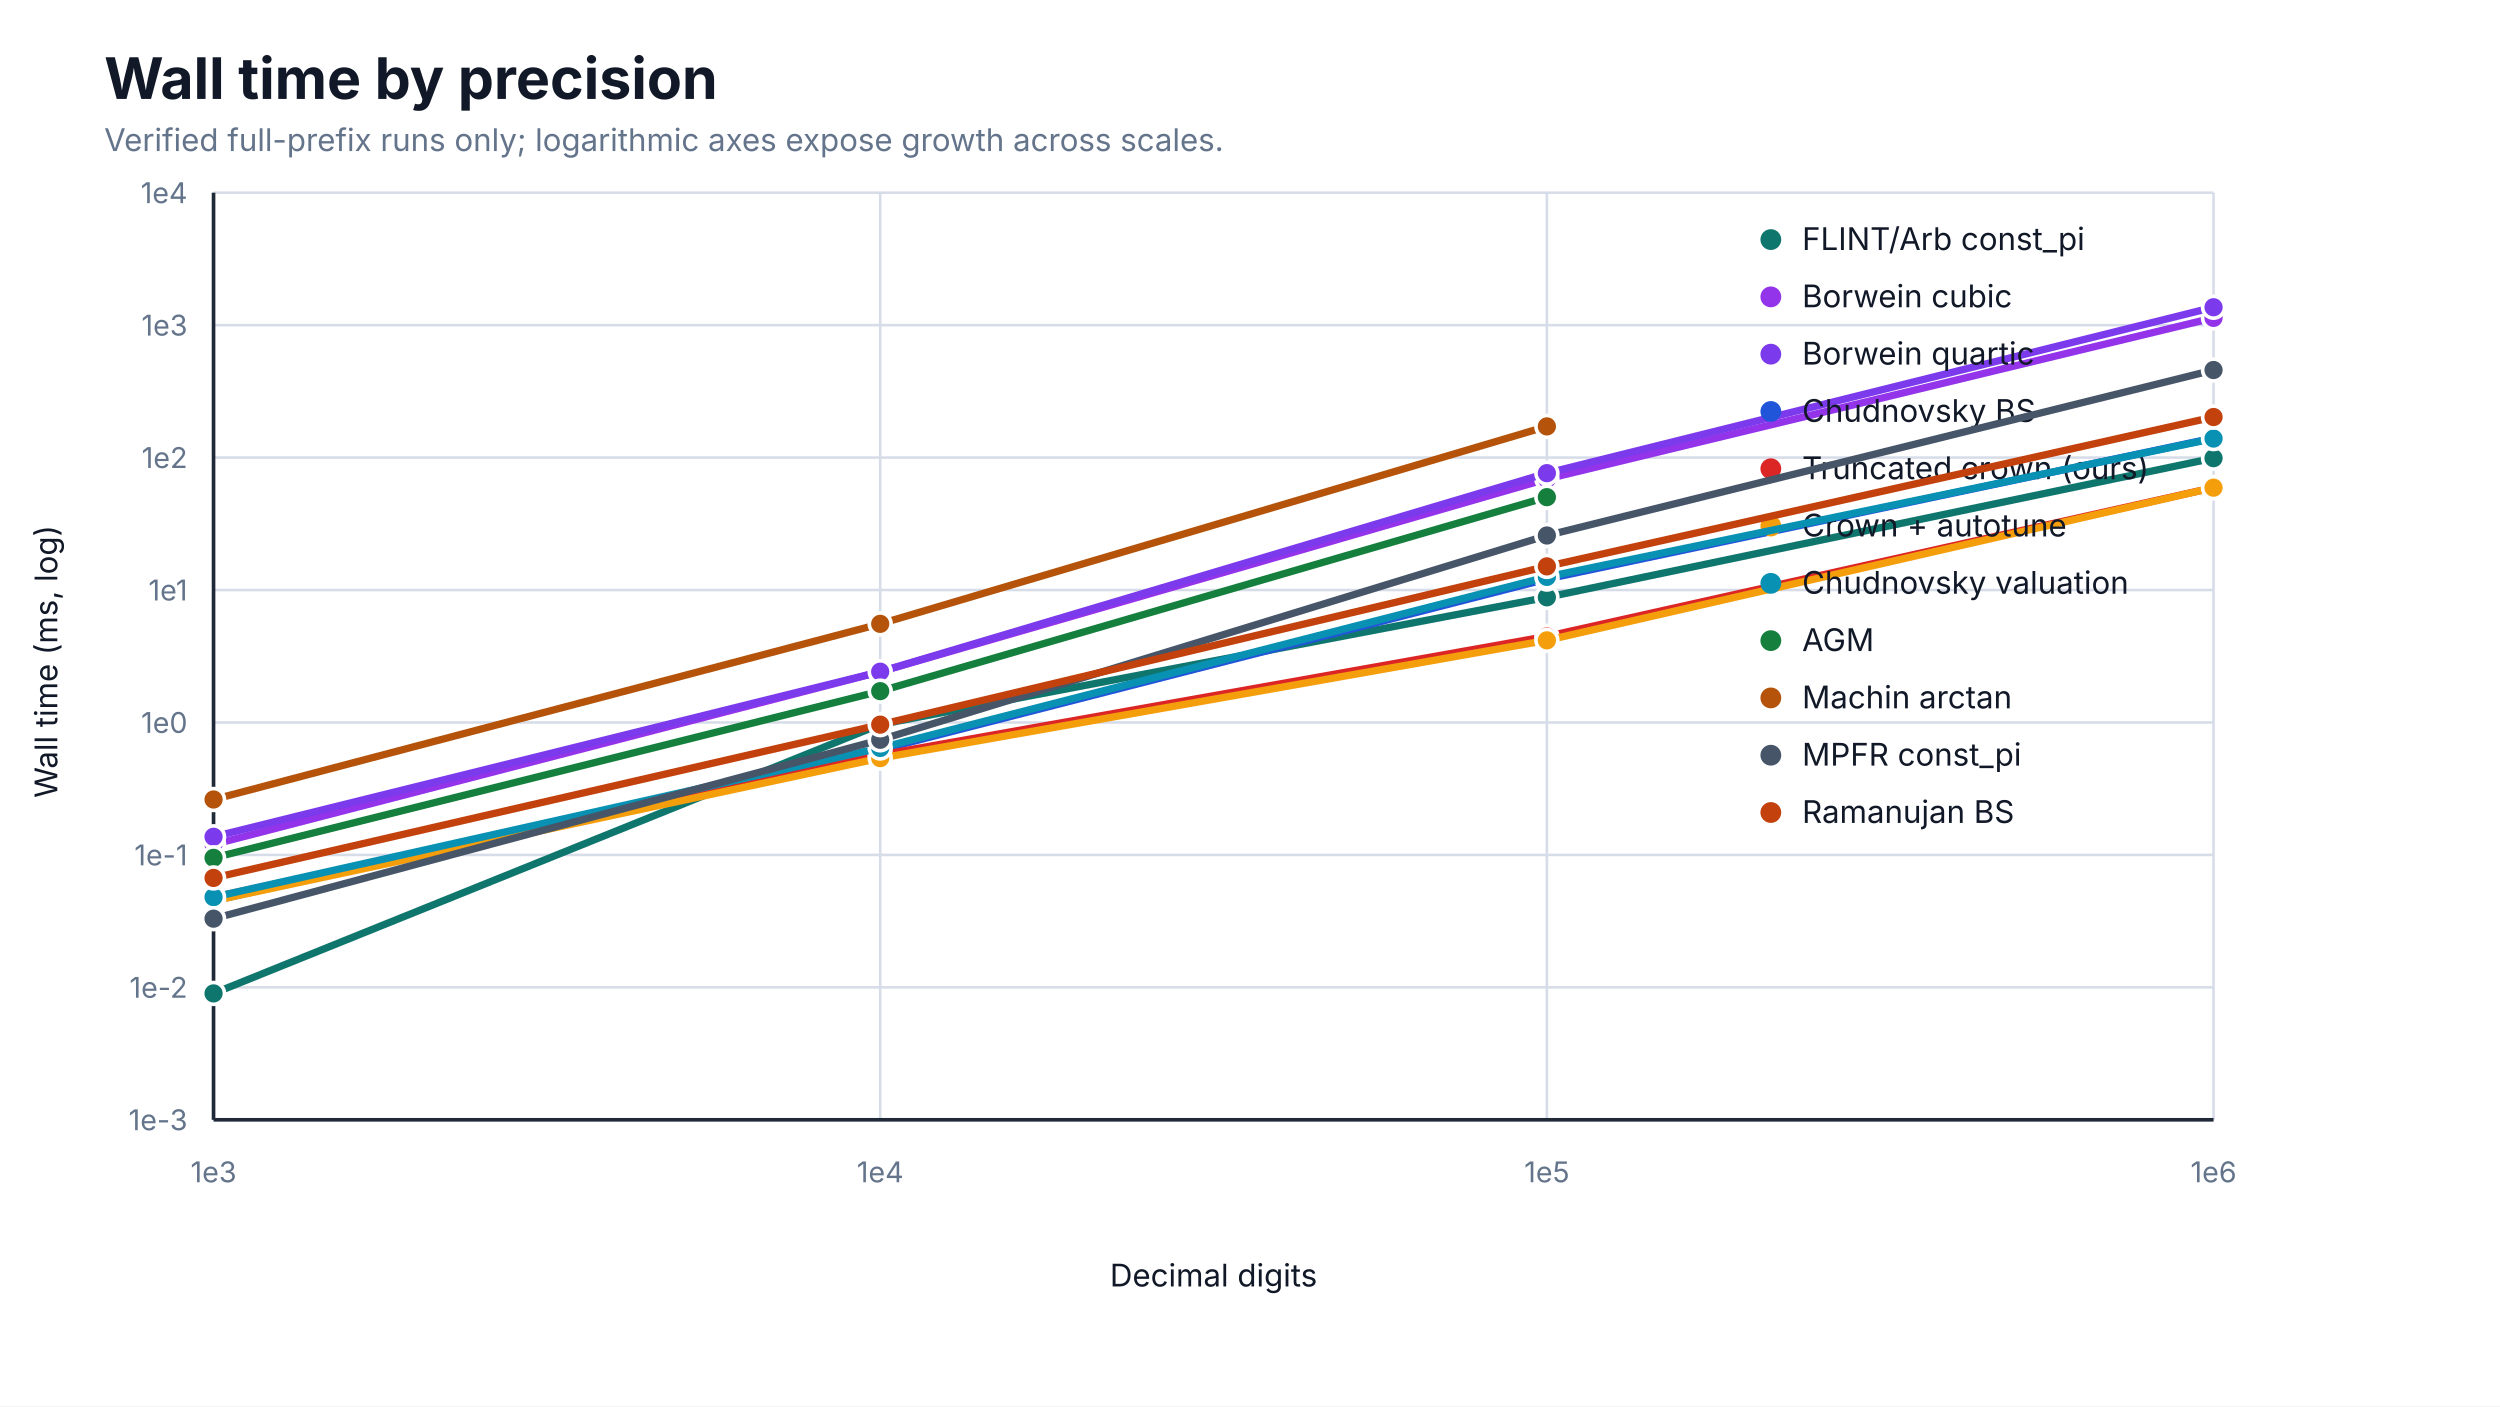
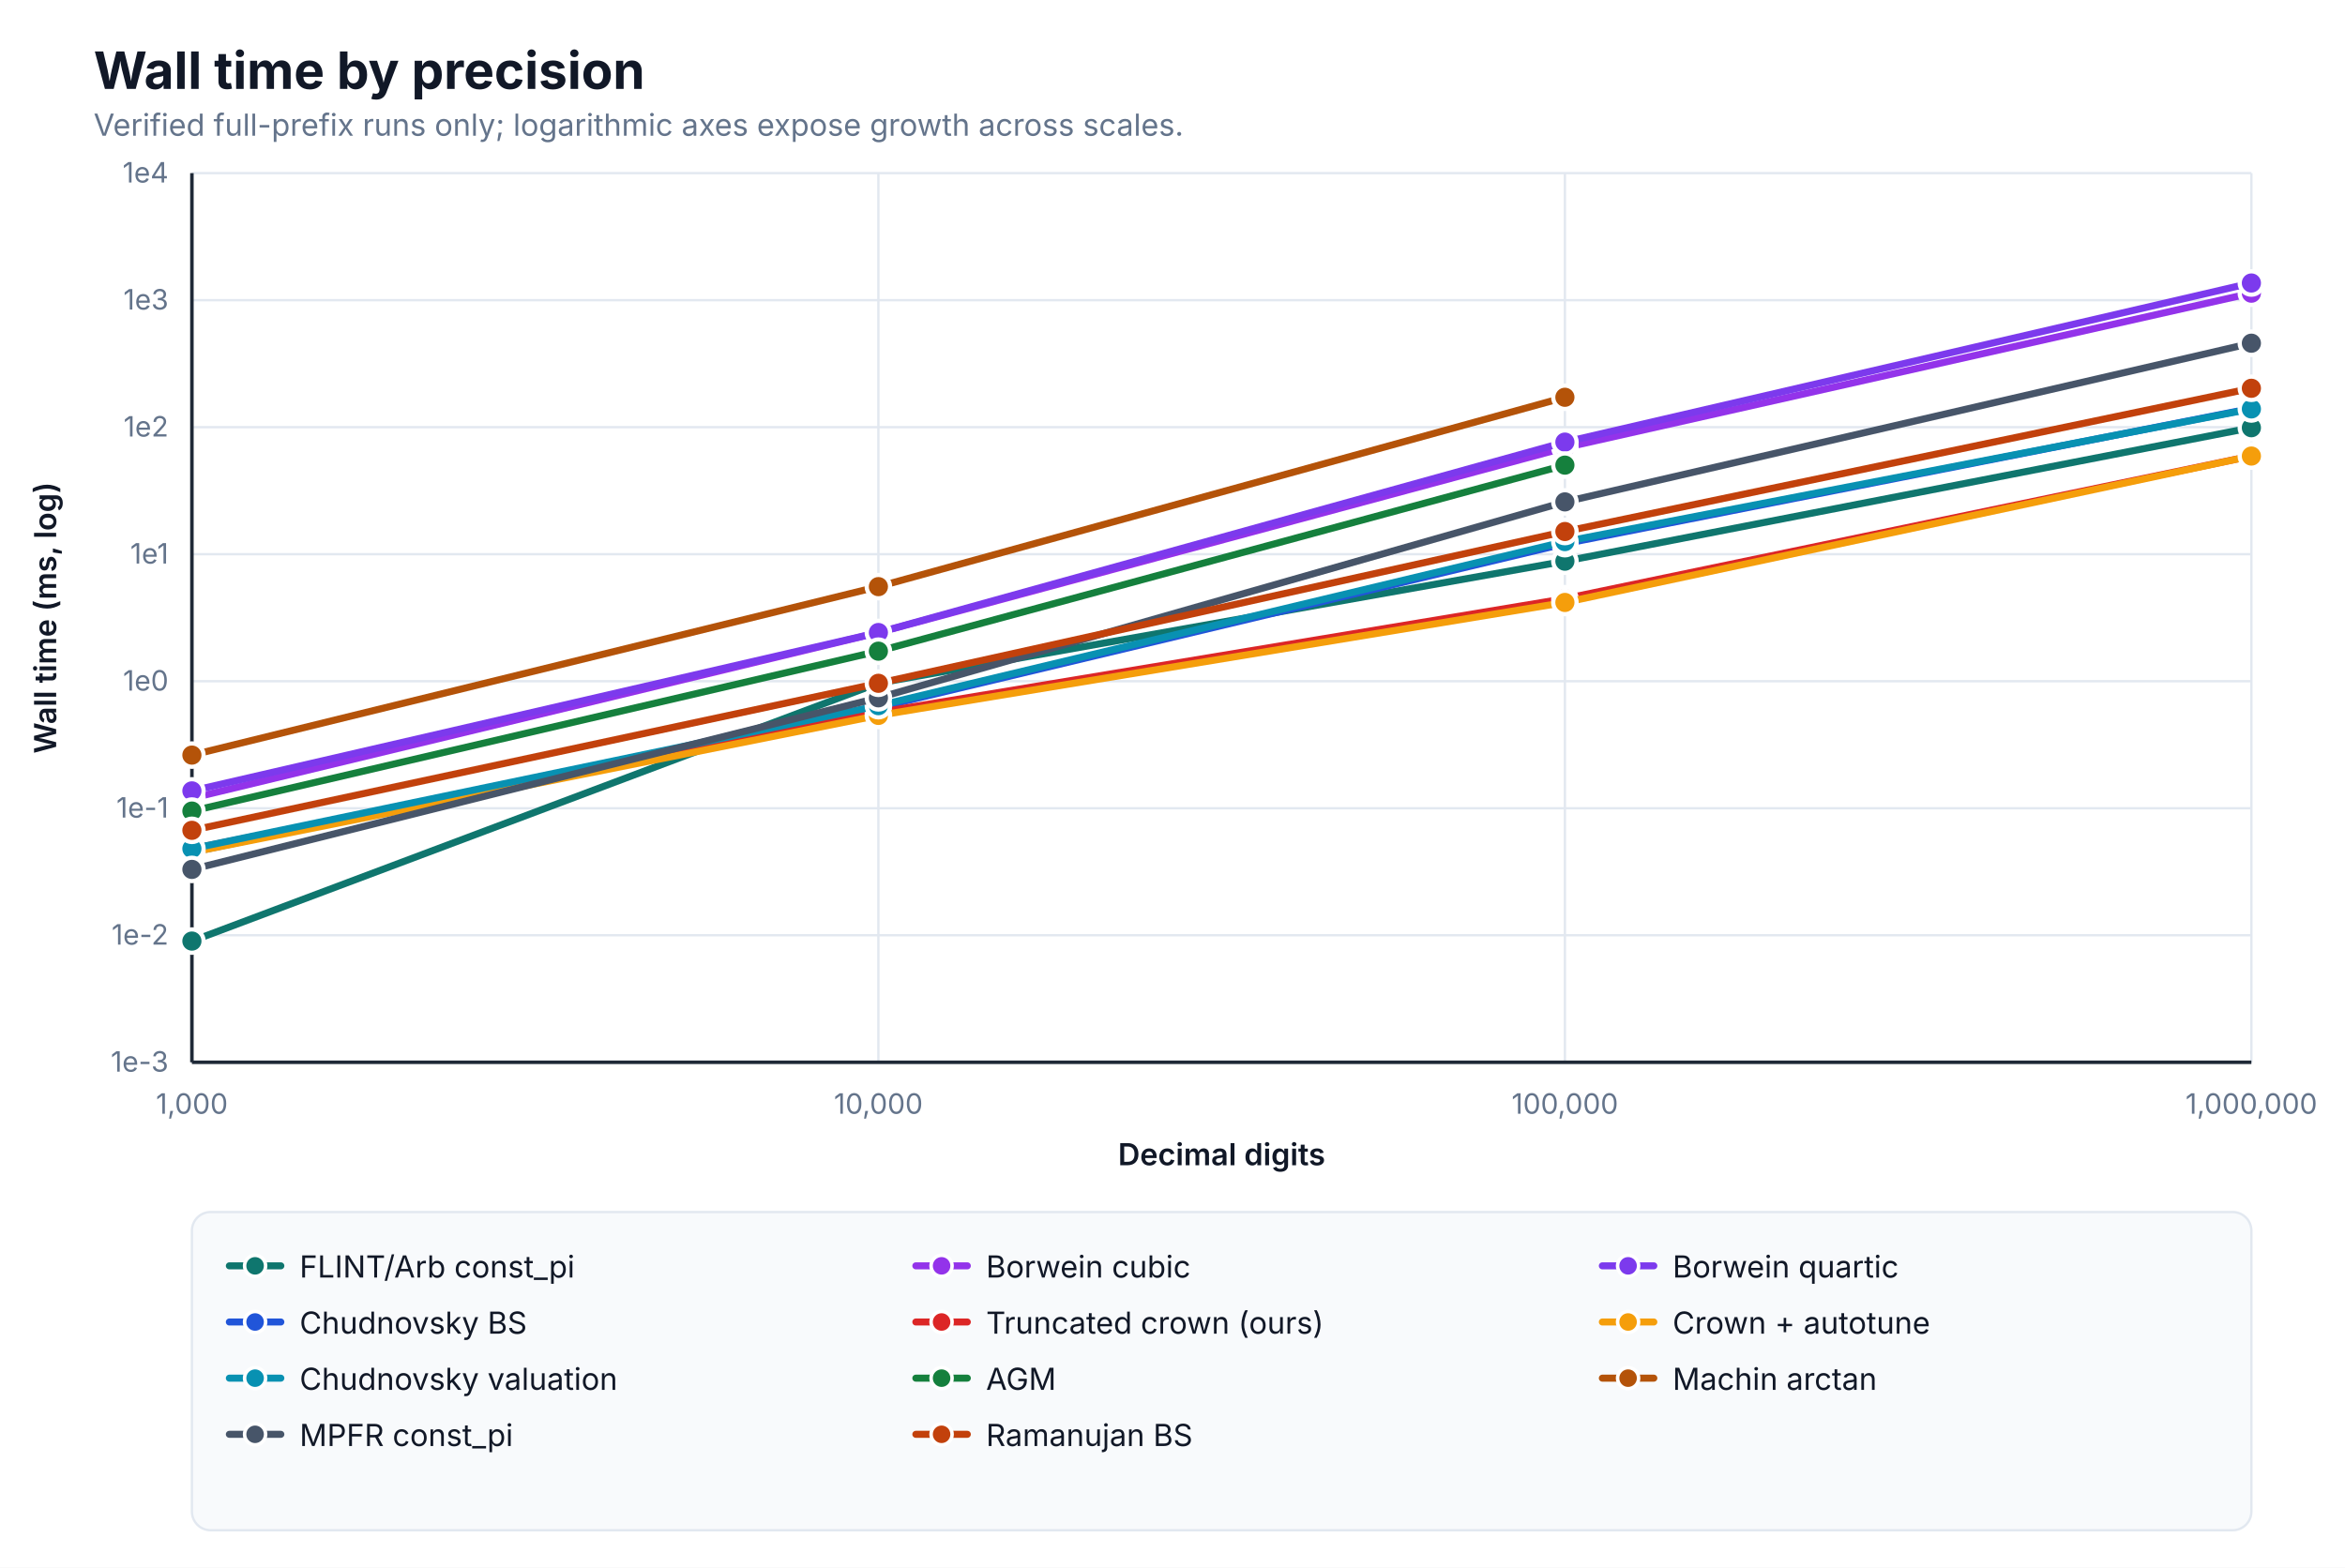
- <svg xmlns="http://www.w3.org/2000/svg" viewBox="0 0 960 540" role="img" aria-labelledby="title desc">
-   <style>text{font-family:-apple-system,BlinkMacSystemFont,'Segoe UI',sans-serif}.title{font-size:22px;font-weight:700;fill:#111827}.subtitle{font-size:12px;fill:#64748b}.axis{stroke:#1f2937;stroke-width:1.4}.grid{stroke:#d7dde8;stroke-width:1}.tick{font-size:11px;fill:#64748b}.label{font-size:12px;fill:#111827}.legend{font-size:12px;fill:#111827}</style>
-   <rect width="960" height="540" fill="#fff" />
+ <svg xmlns="http://www.w3.org/2000/svg" viewBox="0 0 1002 670" role="img" aria-labelledby="title desc">
+   <style>text{font-family:-apple-system,BlinkMacSystemFont,'Segoe UI',sans-serif}.title{font-size:22px;font-weight:700;fill:#111827}.subtitle{font-size:13px;fill:#64748b}.axis{stroke:#1f2937;stroke-width:1.5}.grid{stroke:#e2e8f0;stroke-width:1}.tick{font-size:12px;fill:#64748b}.label{font-size:13px;font-weight:600;fill:#111827}.legend{font-size:13px;fill:#111827}.legend-box{fill:#f8fafc;stroke:#e2e8f0;stroke-width:1}.refline{stroke:#94a3b8;stroke-width:1.5;stroke-dasharray:6 4}</style>
+   <rect width="1002" height="670" fill="#fff" />
  <text class="title" x="40" y="38">Wall time by precision</text>
  <text class="subtitle" x="40" y="58">Verified full-prefix runs only; logarithmic axes expose growth across scales.</text>
-   <line class="grid" x1="82" y1="74" x2="82" y2="430" />
-   <text class="tick" x="82" y="454" text-anchor="middle">1e3</text>
-   <line class="grid" x1="338" y1="74" x2="338" y2="430" />
-   <text class="tick" x="338" y="454" text-anchor="middle">1e4</text>
-   <line class="grid" x1="594" y1="74" x2="594" y2="430" />
-   <text class="tick" x="594" y="454" text-anchor="middle">1e5</text>
-   <line class="grid" x1="850" y1="74" x2="850" y2="430" />
-   <text class="tick" x="850" y="454" text-anchor="middle">1e6</text>
-   <line class="grid" x1="82" y1="430" x2="850" y2="430" />
-   <text class="tick" x="72" y="434" text-anchor="end">1e-3</text>
-   <line class="grid" x1="82" y1="379.14" x2="850" y2="379.14" />
-   <text class="tick" x="72" y="383.14" text-anchor="end">1e-2</text>
-   <line class="grid" x1="82" y1="328.29" x2="850" y2="328.29" />
-   <text class="tick" x="72" y="332.29" text-anchor="end">1e-1</text>
-   <line class="grid" x1="82" y1="277.43" x2="850" y2="277.43" />
-   <text class="tick" x="72" y="281.43" text-anchor="end">1e0</text>
-   <line class="grid" x1="82" y1="226.57" x2="850" y2="226.57" />
-   <text class="tick" x="72" y="230.57" text-anchor="end">1e1</text>
-   <line class="grid" x1="82" y1="175.71" x2="850" y2="175.71" />
-   <text class="tick" x="72" y="179.71" text-anchor="end">1e2</text>
-   <line class="grid" x1="82" y1="124.86" x2="850" y2="124.86" />
-   <text class="tick" x="72" y="128.86" text-anchor="end">1e3</text>
-   <line class="grid" x1="82" y1="74" x2="850" y2="74" />
+   <line class="grid" x1="82" y1="74" x2="82" y2="454" />
+   <text class="tick" x="82" y="476" text-anchor="middle">1,000</text>
+   <line class="grid" x1="375.33" y1="74" x2="375.33" y2="454" />
+   <text class="tick" x="375.33" y="476" text-anchor="middle">10,000</text>
+   <line class="grid" x1="668.67" y1="74" x2="668.67" y2="454" />
+   <text class="tick" x="668.67" y="476" text-anchor="middle">100,000</text>
+   <line class="grid" x1="962" y1="74" x2="962" y2="454" />
+   <text class="tick" x="962" y="476" text-anchor="middle">1,000,000</text>
+   <line class="grid" x1="82" y1="454" x2="962" y2="454" />
+   <text class="tick" x="72" y="458" text-anchor="end">1e-3</text>
+   <line class="grid" x1="82" y1="399.71" x2="962" y2="399.71" />
+   <text class="tick" x="72" y="403.71" text-anchor="end">1e-2</text>
+   <line class="grid" x1="82" y1="345.43" x2="962" y2="345.43" />
+   <text class="tick" x="72" y="349.43" text-anchor="end">1e-1</text>
+   <line class="grid" x1="82" y1="291.14" x2="962" y2="291.14" />
+   <text class="tick" x="72" y="295.14" text-anchor="end">1e0</text>
+   <line class="grid" x1="82" y1="236.86" x2="962" y2="236.86" />
+   <text class="tick" x="72" y="240.86" text-anchor="end">1e1</text>
+   <line class="grid" x1="82" y1="182.57" x2="962" y2="182.57" />
+   <text class="tick" x="72" y="186.57" text-anchor="end">1e2</text>
+   <line class="grid" x1="82" y1="128.29" x2="962" y2="128.29" />
+   <text class="tick" x="72" y="132.29" text-anchor="end">1e3</text>
+   <line class="grid" x1="82" y1="74" x2="962" y2="74" />
  <text class="tick" x="72" y="78" text-anchor="end">1e4</text>
-   <line class="axis" x1="82" y1="430" x2="850" y2="430" />
-   <line class="axis" x1="82" y1="74" x2="82" y2="430" />
-   <text class="label" x="466" y="494" text-anchor="middle">Decimal digits</text>
-   <text class="label" transform="translate(22 254) rotate(-90)" text-anchor="middle">Wall time (ms, log)</text>
-   <path d="M82 381.47 L338 278.19 L594 229.37 L850 175.93" fill="none" stroke="#0f766e" stroke-width="2.8" stroke-linejoin="round" stroke-linecap="round" />
-   <circle cx="82" cy="381.47" r="4.2" fill="#0f766e" stroke="#fff" stroke-width="1.4" />
-   <circle cx="338" cy="278.19" r="4.2" fill="#0f766e" stroke="#fff" stroke-width="1.4" />
-   <circle cx="594" cy="229.37" r="4.2" fill="#0f766e" stroke="#fff" stroke-width="1.4" />
-   <circle cx="850" cy="175.93" r="4.2" fill="#0f766e" stroke="#fff" stroke-width="1.4" />
-   <circle cx="680" cy="92" r="4" fill="#0f766e" />
-   <text class="legend" x="692" y="96">FLINT/Arb const_pi</text>
-   <path d="M82 324.26 L338 257.95 L594 183.92 L850 122.06" fill="none" stroke="#9333ea" stroke-width="2.8" stroke-linejoin="round" stroke-linecap="round" />
-   <circle cx="82" cy="324.26" r="4.2" fill="#9333ea" stroke="#fff" stroke-width="1.4" />
-   <circle cx="338" cy="257.95" r="4.2" fill="#9333ea" stroke="#fff" stroke-width="1.4" />
-   <circle cx="594" cy="183.92" r="4.2" fill="#9333ea" stroke="#fff" stroke-width="1.4" />
-   <circle cx="850" cy="122.06" r="4.2" fill="#9333ea" stroke="#fff" stroke-width="1.4" />
-   <circle cx="680" cy="114" r="4" fill="#9333ea" />
-   <text class="legend" x="692" y="118">Borwein cubic</text>
-   <path d="M82 321.33 L338 257.93 L594 181.69 L850 117.98" fill="none" stroke="#7c3aed" stroke-width="2.8" stroke-linejoin="round" stroke-linecap="round" />
-   <circle cx="82" cy="321.33" r="4.2" fill="#7c3aed" stroke="#fff" stroke-width="1.4" />
-   <circle cx="338" cy="257.93" r="4.2" fill="#7c3aed" stroke="#fff" stroke-width="1.4" />
-   <circle cx="594" cy="181.69" r="4.2" fill="#7c3aed" stroke="#fff" stroke-width="1.4" />
-   <circle cx="850" cy="117.98" r="4.2" fill="#7c3aed" stroke="#fff" stroke-width="1.4" />
-   <circle cx="680" cy="136" r="4" fill="#7c3aed" />
-   <text class="legend" x="692" y="140">Borwein quartic</text>
-   <path d="M82 345.92 L338 287.95 L594 222.35 L850 168.2" fill="none" stroke="#2155d9" stroke-width="2.8" stroke-linejoin="round" stroke-linecap="round" />
-   <circle cx="82" cy="345.92" r="4.2" fill="#2155d9" stroke="#fff" stroke-width="1.4" />
-   <circle cx="338" cy="287.95" r="4.2" fill="#2155d9" stroke="#fff" stroke-width="1.4" />
-   <circle cx="594" cy="222.35" r="4.2" fill="#2155d9" stroke="#fff" stroke-width="1.4" />
-   <circle cx="850" cy="168.2" r="4.2" fill="#2155d9" stroke="#fff" stroke-width="1.4" />
-   <circle cx="680" cy="158" r="4" fill="#2155d9" />
-   <text class="legend" x="692" y="162">Chudnovsky BS</text>
-   <path d="M82 344.5 L338 289.92 L594 244.37 L850 187.25" fill="none" stroke="#dc2626" stroke-width="2.8" stroke-linejoin="round" stroke-linecap="round" />
-   <circle cx="82" cy="344.5" r="4.2" fill="#dc2626" stroke="#fff" stroke-width="1.4" />
-   <circle cx="338" cy="289.92" r="4.2" fill="#dc2626" stroke="#fff" stroke-width="1.4" />
-   <circle cx="594" cy="244.37" r="4.2" fill="#dc2626" stroke="#fff" stroke-width="1.4" />
-   <circle cx="850" cy="187.25" r="4.2" fill="#dc2626" stroke="#fff" stroke-width="1.4" />
-   <circle cx="680" cy="180" r="4" fill="#dc2626" />
-   <text class="legend" x="692" y="184">Truncated crown (ours)</text>
-   <path d="M82 345.92 L338 291.12 L594 245.89 L850 187.27" fill="none" stroke="#f59e0b" stroke-width="2.8" stroke-linejoin="round" stroke-linecap="round" />
-   <circle cx="82" cy="345.92" r="4.2" fill="#f59e0b" stroke="#fff" stroke-width="1.4" />
-   <circle cx="338" cy="291.12" r="4.2" fill="#f59e0b" stroke="#fff" stroke-width="1.4" />
-   <circle cx="594" cy="245.89" r="4.2" fill="#f59e0b" stroke="#fff" stroke-width="1.4" />
-   <circle cx="850" cy="187.27" r="4.2" fill="#f59e0b" stroke="#fff" stroke-width="1.4" />
-   <circle cx="680" cy="202" r="4" fill="#f59e0b" />
-   <text class="legend" x="692" y="206">Crown + autotune</text>
-   <path d="M82 344.5 L338 287.22 L594 221.53 L850 168.41" fill="none" stroke="#0891b2" stroke-width="2.8" stroke-linejoin="round" stroke-linecap="round" />
-   <circle cx="82" cy="344.5" r="4.2" fill="#0891b2" stroke="#fff" stroke-width="1.4" />
-   <circle cx="338" cy="287.22" r="4.2" fill="#0891b2" stroke="#fff" stroke-width="1.4" />
-   <circle cx="594" cy="221.53" r="4.2" fill="#0891b2" stroke="#fff" stroke-width="1.4" />
-   <circle cx="850" cy="168.41" r="4.2" fill="#0891b2" stroke="#fff" stroke-width="1.4" />
-   <circle cx="680" cy="224" r="4" fill="#0891b2" />
-   <text class="legend" x="692" y="228">Chudnovsky valuation</text>
-   <path d="M82 329.42 L338 265.4 L594 190.91" fill="none" stroke="#15803d" stroke-width="2.8" stroke-linejoin="round" stroke-linecap="round" />
-   <circle cx="82" cy="329.42" r="4.2" fill="#15803d" stroke="#fff" stroke-width="1.4" />
-   <circle cx="338" cy="265.4" r="4.2" fill="#15803d" stroke="#fff" stroke-width="1.4" />
-   <circle cx="594" cy="190.91" r="4.2" fill="#15803d" stroke="#fff" stroke-width="1.4" />
-   <circle cx="680" cy="246" r="4" fill="#15803d" />
-   <text class="legend" x="692" y="250">AGM</text>
-   <path d="M82 307.01 L338 239.56 L594 163.74" fill="none" stroke="#b45309" stroke-width="2.8" stroke-linejoin="round" stroke-linecap="round" />
-   <circle cx="82" cy="307.01" r="4.2" fill="#b45309" stroke="#fff" stroke-width="1.4" />
-   <circle cx="338" cy="239.56" r="4.2" fill="#b45309" stroke="#fff" stroke-width="1.4" />
-   <circle cx="594" cy="163.74" r="4.2" fill="#b45309" stroke="#fff" stroke-width="1.4" />
-   <circle cx="680" cy="268" r="4" fill="#b45309" />
-   <text class="legend" x="692" y="272">Machin arctan</text>
-   <path d="M82 352.77 L338 284.08 L594 205.63 L850 142.09" fill="none" stroke="#475569" stroke-width="2.8" stroke-linejoin="round" stroke-linecap="round" />
-   <circle cx="82" cy="352.77" r="4.2" fill="#475569" stroke="#fff" stroke-width="1.4" />
-   <circle cx="338" cy="284.08" r="4.2" fill="#475569" stroke="#fff" stroke-width="1.4" />
-   <circle cx="594" cy="205.63" r="4.2" fill="#475569" stroke="#fff" stroke-width="1.4" />
-   <circle cx="850" cy="142.09" r="4.2" fill="#475569" stroke="#fff" stroke-width="1.4" />
-   <circle cx="680" cy="290" r="4" fill="#475569" />
-   <text class="legend" x="692" y="294">MPFR const_pi</text>
-   <path d="M82 337.13 L338 278.26 L594 217.49 L850 160.14" fill="none" stroke="#c2410c" stroke-width="2.8" stroke-linejoin="round" stroke-linecap="round" />
-   <circle cx="82" cy="337.13" r="4.2" fill="#c2410c" stroke="#fff" stroke-width="1.4" />
-   <circle cx="338" cy="278.26" r="4.2" fill="#c2410c" stroke="#fff" stroke-width="1.4" />
-   <circle cx="594" cy="217.49" r="4.2" fill="#c2410c" stroke="#fff" stroke-width="1.4" />
-   <circle cx="850" cy="160.14" r="4.2" fill="#c2410c" stroke="#fff" stroke-width="1.4" />
-   <circle cx="680" cy="312" r="4" fill="#c2410c" />
-   <text class="legend" x="692" y="316">Ramanujan BS</text>
+   <line class="axis" x1="82" y1="454" x2="962" y2="454" />
+   <line class="axis" x1="82" y1="74" x2="82" y2="454" />
+   <text class="label" x="522" y="498" text-anchor="middle">Decimal digits</text>
+   <text class="label" transform="translate(24 264) rotate(-90)" text-anchor="middle">Wall time (ms, log)</text>
+   <path d="M82 402.2 L375.33 291.96 L668.67 239.84 L962 182.8" fill="none" stroke="#0f766e" stroke-width="3" stroke-linejoin="round" stroke-linecap="round" />
+   <circle cx="82" cy="402.2" r="5" fill="#0f766e" stroke="#fff" stroke-width="1.8" />
+   <circle cx="375.33" cy="291.96" r="5" fill="#0f766e" stroke="#fff" stroke-width="1.8" />
+   <circle cx="668.67" cy="239.84" r="5" fill="#0f766e" stroke="#fff" stroke-width="1.8" />
+   <circle cx="962" cy="182.8" r="5" fill="#0f766e" stroke="#fff" stroke-width="1.8" />
+   <path d="M82 341.13 L375.33 270.36 L668.67 191.33 L962 125.3" fill="none" stroke="#9333ea" stroke-width="3" stroke-linejoin="round" stroke-linecap="round" />
+   <circle cx="82" cy="341.13" r="5" fill="#9333ea" stroke="#fff" stroke-width="1.8" />
+   <circle cx="375.33" cy="270.36" r="5" fill="#9333ea" stroke="#fff" stroke-width="1.8" />
+   <circle cx="668.67" cy="191.33" r="5" fill="#9333ea" stroke="#fff" stroke-width="1.8" />
+   <circle cx="962" cy="125.3" r="5" fill="#9333ea" stroke="#fff" stroke-width="1.8" />
+   <path d="M82 338.01 L375.33 270.33 L668.67 188.95 L962 120.95" fill="none" stroke="#7c3aed" stroke-width="3" stroke-linejoin="round" stroke-linecap="round" />
+   <circle cx="82" cy="338.01" r="5" fill="#7c3aed" stroke="#fff" stroke-width="1.8" />
+   <circle cx="375.33" cy="270.33" r="5" fill="#7c3aed" stroke="#fff" stroke-width="1.8" />
+   <circle cx="668.67" cy="188.95" r="5" fill="#7c3aed" stroke="#fff" stroke-width="1.8" />
+   <circle cx="962" cy="120.95" r="5" fill="#7c3aed" stroke="#fff" stroke-width="1.8" />
+   <path d="M82 364.25 L375.33 302.38 L668.67 232.35 L962 174.55" fill="none" stroke="#2155d9" stroke-width="3" stroke-linejoin="round" stroke-linecap="round" />
+   <circle cx="82" cy="364.25" r="5" fill="#2155d9" stroke="#fff" stroke-width="1.8" />
+   <circle cx="375.33" cy="302.38" r="5" fill="#2155d9" stroke="#fff" stroke-width="1.8" />
+   <circle cx="668.67" cy="232.35" r="5" fill="#2155d9" stroke="#fff" stroke-width="1.8" />
+   <circle cx="962" cy="174.55" r="5" fill="#2155d9" stroke="#fff" stroke-width="1.8" />
+   <path d="M82 362.73 L375.33 304.48 L668.67 255.86 L962 194.89" fill="none" stroke="#dc2626" stroke-width="3" stroke-linejoin="round" stroke-linecap="round" />
+   <circle cx="82" cy="362.73" r="5" fill="#dc2626" stroke="#fff" stroke-width="1.8" />
+   <circle cx="375.33" cy="304.48" r="5" fill="#dc2626" stroke="#fff" stroke-width="1.8" />
+   <circle cx="668.67" cy="255.86" r="5" fill="#dc2626" stroke="#fff" stroke-width="1.8" />
+   <circle cx="962" cy="194.89" r="5" fill="#dc2626" stroke="#fff" stroke-width="1.8" />
+   <path d="M82 364.25 L375.33 305.76 L668.67 257.48 L962 194.91" fill="none" stroke="#f59e0b" stroke-width="3" stroke-linejoin="round" stroke-linecap="round" />
+   <circle cx="82" cy="364.25" r="5" fill="#f59e0b" stroke="#fff" stroke-width="1.8" />
+   <circle cx="375.33" cy="305.76" r="5" fill="#f59e0b" stroke="#fff" stroke-width="1.8" />
+   <circle cx="668.67" cy="257.48" r="5" fill="#f59e0b" stroke="#fff" stroke-width="1.8" />
+   <circle cx="962" cy="194.91" r="5" fill="#f59e0b" stroke="#fff" stroke-width="1.8" />
+   <path d="M82 362.73 L375.33 301.59 L668.67 231.47 L962 174.77" fill="none" stroke="#0891b2" stroke-width="3" stroke-linejoin="round" stroke-linecap="round" />
+   <circle cx="82" cy="362.73" r="5" fill="#0891b2" stroke="#fff" stroke-width="1.8" />
+   <circle cx="375.33" cy="301.59" r="5" fill="#0891b2" stroke="#fff" stroke-width="1.8" />
+   <circle cx="668.67" cy="231.47" r="5" fill="#0891b2" stroke="#fff" stroke-width="1.8" />
+   <circle cx="962" cy="174.77" r="5" fill="#0891b2" stroke="#fff" stroke-width="1.8" />
+   <path d="M82 346.64 L375.33 278.3 L668.67 198.79" fill="none" stroke="#15803d" stroke-width="3" stroke-linejoin="round" stroke-linecap="round" />
+   <circle cx="82" cy="346.64" r="5" fill="#15803d" stroke="#fff" stroke-width="1.8" />
+   <circle cx="375.33" cy="278.3" r="5" fill="#15803d" stroke="#fff" stroke-width="1.8" />
+   <circle cx="668.67" cy="198.79" r="5" fill="#15803d" stroke="#fff" stroke-width="1.8" />
+   <path d="M82 322.72 L375.33 250.72 L668.67 169.79" fill="none" stroke="#b45309" stroke-width="3" stroke-linejoin="round" stroke-linecap="round" />
+   <circle cx="82" cy="322.72" r="5" fill="#b45309" stroke="#fff" stroke-width="1.8" />
+   <circle cx="375.33" cy="250.72" r="5" fill="#b45309" stroke="#fff" stroke-width="1.8" />
+   <circle cx="668.67" cy="169.79" r="5" fill="#b45309" stroke="#fff" stroke-width="1.8" />
+   <path d="M82 371.57 L375.33 298.24 L668.67 214.5 L962 146.68" fill="none" stroke="#475569" stroke-width="3" stroke-linejoin="round" stroke-linecap="round" />
+   <circle cx="82" cy="371.57" r="5" fill="#475569" stroke="#fff" stroke-width="1.8" />
+   <circle cx="375.33" cy="298.24" r="5" fill="#475569" stroke="#fff" stroke-width="1.8" />
+   <circle cx="668.67" cy="214.5" r="5" fill="#475569" stroke="#fff" stroke-width="1.8" />
+   <circle cx="962" cy="146.68" r="5" fill="#475569" stroke="#fff" stroke-width="1.8" />
+   <path d="M82 354.87 L375.33 292.03 L668.67 227.16 L962 165.95" fill="none" stroke="#c2410c" stroke-width="3" stroke-linejoin="round" stroke-linecap="round" />
+   <circle cx="82" cy="354.87" r="5" fill="#c2410c" stroke="#fff" stroke-width="1.8" />
+   <circle cx="375.33" cy="292.03" r="5" fill="#c2410c" stroke="#fff" stroke-width="1.8" />
+   <circle cx="668.67" cy="227.16" r="5" fill="#c2410c" stroke="#fff" stroke-width="1.8" />
+   <circle cx="962" cy="165.95" r="5" fill="#c2410c" stroke="#fff" stroke-width="1.8" />
+   <rect class="legend-box" x="82" y="518" width="880" height="136" rx="8" />
+   <line x1="98" y1="541" x2="120" y2="541" stroke="#0f766e" stroke-width="3" stroke-linecap="round" />
+   <circle cx="109" cy="541" r="4.5" fill="#0f766e" stroke="#fff" stroke-width="1.5" />
+   <text class="legend" x="128" y="546">FLINT/Arb const_pi</text>
+   <line x1="391.33" y1="541" x2="413.33" y2="541" stroke="#9333ea" stroke-width="3" stroke-linecap="round" />
+   <circle cx="402.33" cy="541" r="4.5" fill="#9333ea" stroke="#fff" stroke-width="1.5" />
+   <text class="legend" x="421.33" y="546">Borwein cubic</text>
+   <line x1="684.67" y1="541" x2="706.67" y2="541" stroke="#7c3aed" stroke-width="3" stroke-linecap="round" />
+   <circle cx="695.67" cy="541" r="4.5" fill="#7c3aed" stroke="#fff" stroke-width="1.5" />
+   <text class="legend" x="714.67" y="546">Borwein quartic</text>
+   <line x1="98" y1="565" x2="120" y2="565" stroke="#2155d9" stroke-width="3" stroke-linecap="round" />
+   <circle cx="109" cy="565" r="4.5" fill="#2155d9" stroke="#fff" stroke-width="1.5" />
+   <text class="legend" x="128" y="570">Chudnovsky BS</text>
+   <line x1="391.33" y1="565" x2="413.33" y2="565" stroke="#dc2626" stroke-width="3" stroke-linecap="round" />
+   <circle cx="402.33" cy="565" r="4.5" fill="#dc2626" stroke="#fff" stroke-width="1.5" />
+   <text class="legend" x="421.33" y="570">Truncated crown (ours)</text>
+   <line x1="684.67" y1="565" x2="706.67" y2="565" stroke="#f59e0b" stroke-width="3" stroke-linecap="round" />
+   <circle cx="695.67" cy="565" r="4.5" fill="#f59e0b" stroke="#fff" stroke-width="1.5" />
+   <text class="legend" x="714.67" y="570">Crown + autotune</text>
+   <line x1="98" y1="589" x2="120" y2="589" stroke="#0891b2" stroke-width="3" stroke-linecap="round" />
+   <circle cx="109" cy="589" r="4.5" fill="#0891b2" stroke="#fff" stroke-width="1.5" />
+   <text class="legend" x="128" y="594">Chudnovsky valuation</text>
+   <line x1="391.33" y1="589" x2="413.33" y2="589" stroke="#15803d" stroke-width="3" stroke-linecap="round" />
+   <circle cx="402.33" cy="589" r="4.5" fill="#15803d" stroke="#fff" stroke-width="1.5" />
+   <text class="legend" x="421.33" y="594">AGM</text>
+   <line x1="684.67" y1="589" x2="706.67" y2="589" stroke="#b45309" stroke-width="3" stroke-linecap="round" />
+   <circle cx="695.67" cy="589" r="4.5" fill="#b45309" stroke="#fff" stroke-width="1.5" />
+   <text class="legend" x="714.67" y="594">Machin arctan</text>
+   <line x1="98" y1="613" x2="120" y2="613" stroke="#475569" stroke-width="3" stroke-linecap="round" />
+   <circle cx="109" cy="613" r="4.5" fill="#475569" stroke="#fff" stroke-width="1.5" />
+   <text class="legend" x="128" y="618">MPFR const_pi</text>
+   <line x1="391.33" y1="613" x2="413.33" y2="613" stroke="#c2410c" stroke-width="3" stroke-linecap="round" />
+   <circle cx="402.33" cy="613" r="4.5" fill="#c2410c" stroke="#fff" stroke-width="1.5" />
+   <text class="legend" x="421.33" y="618">Ramanujan BS</text>
</svg>
